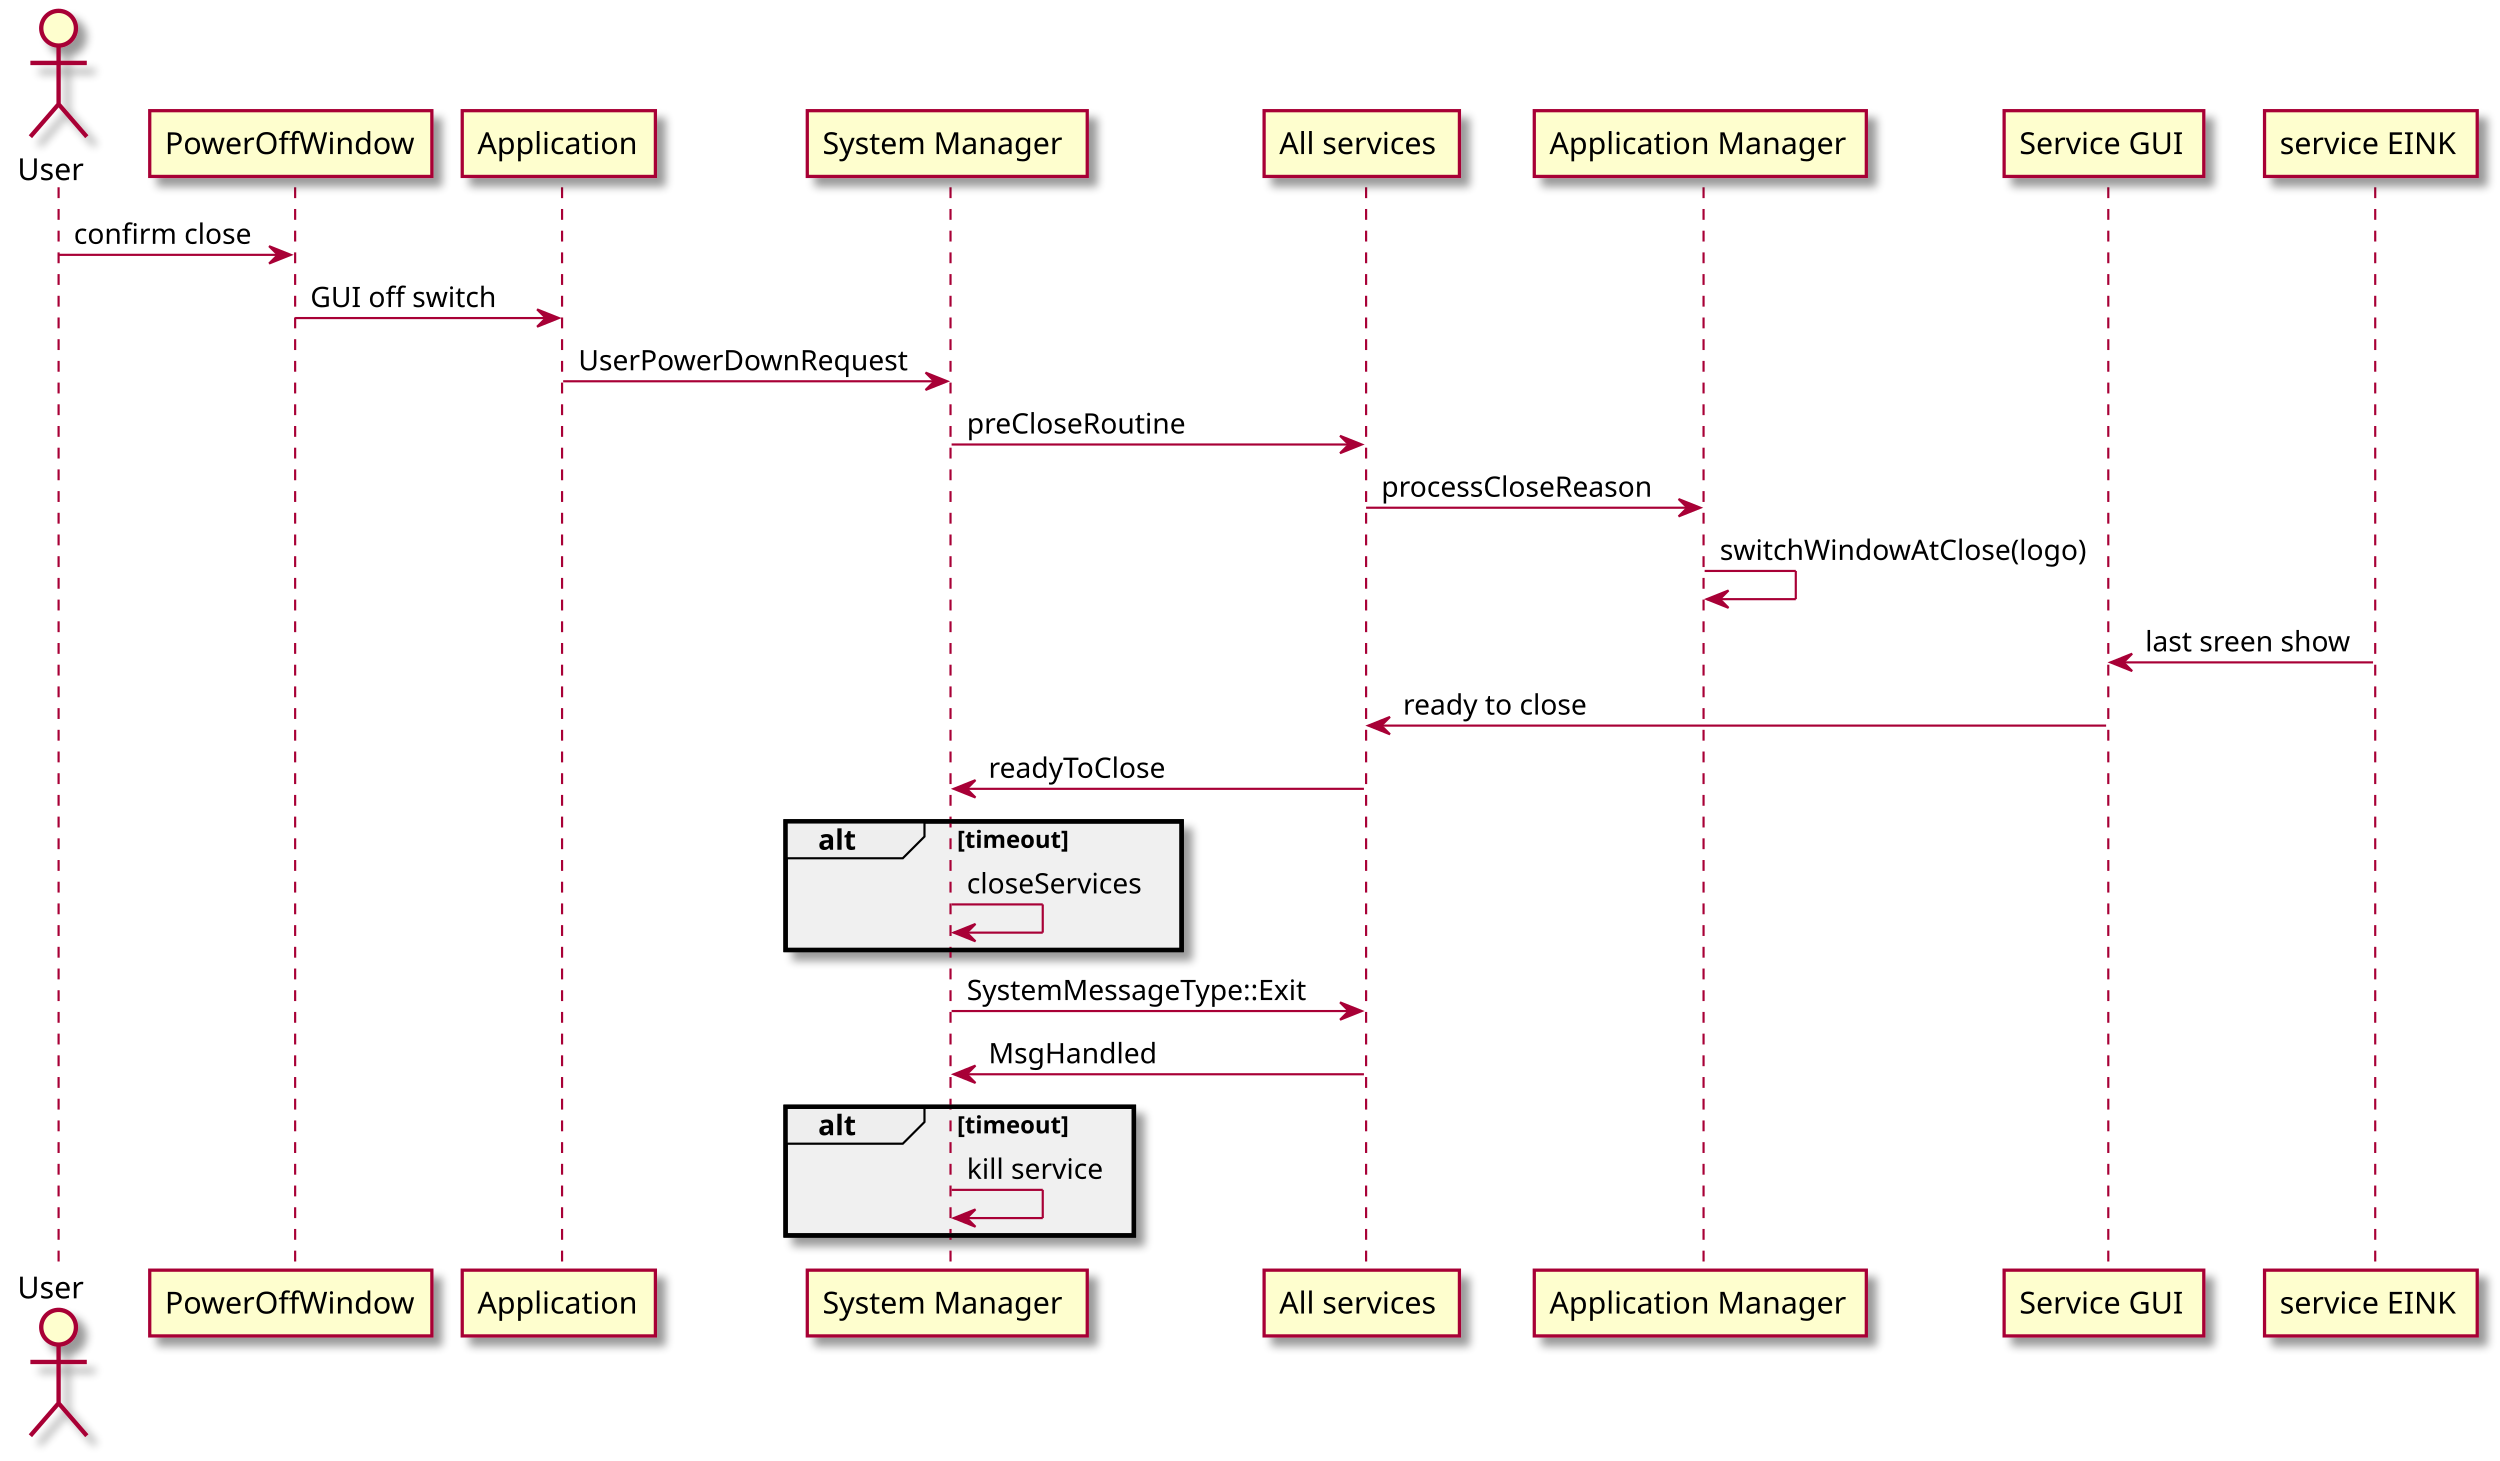
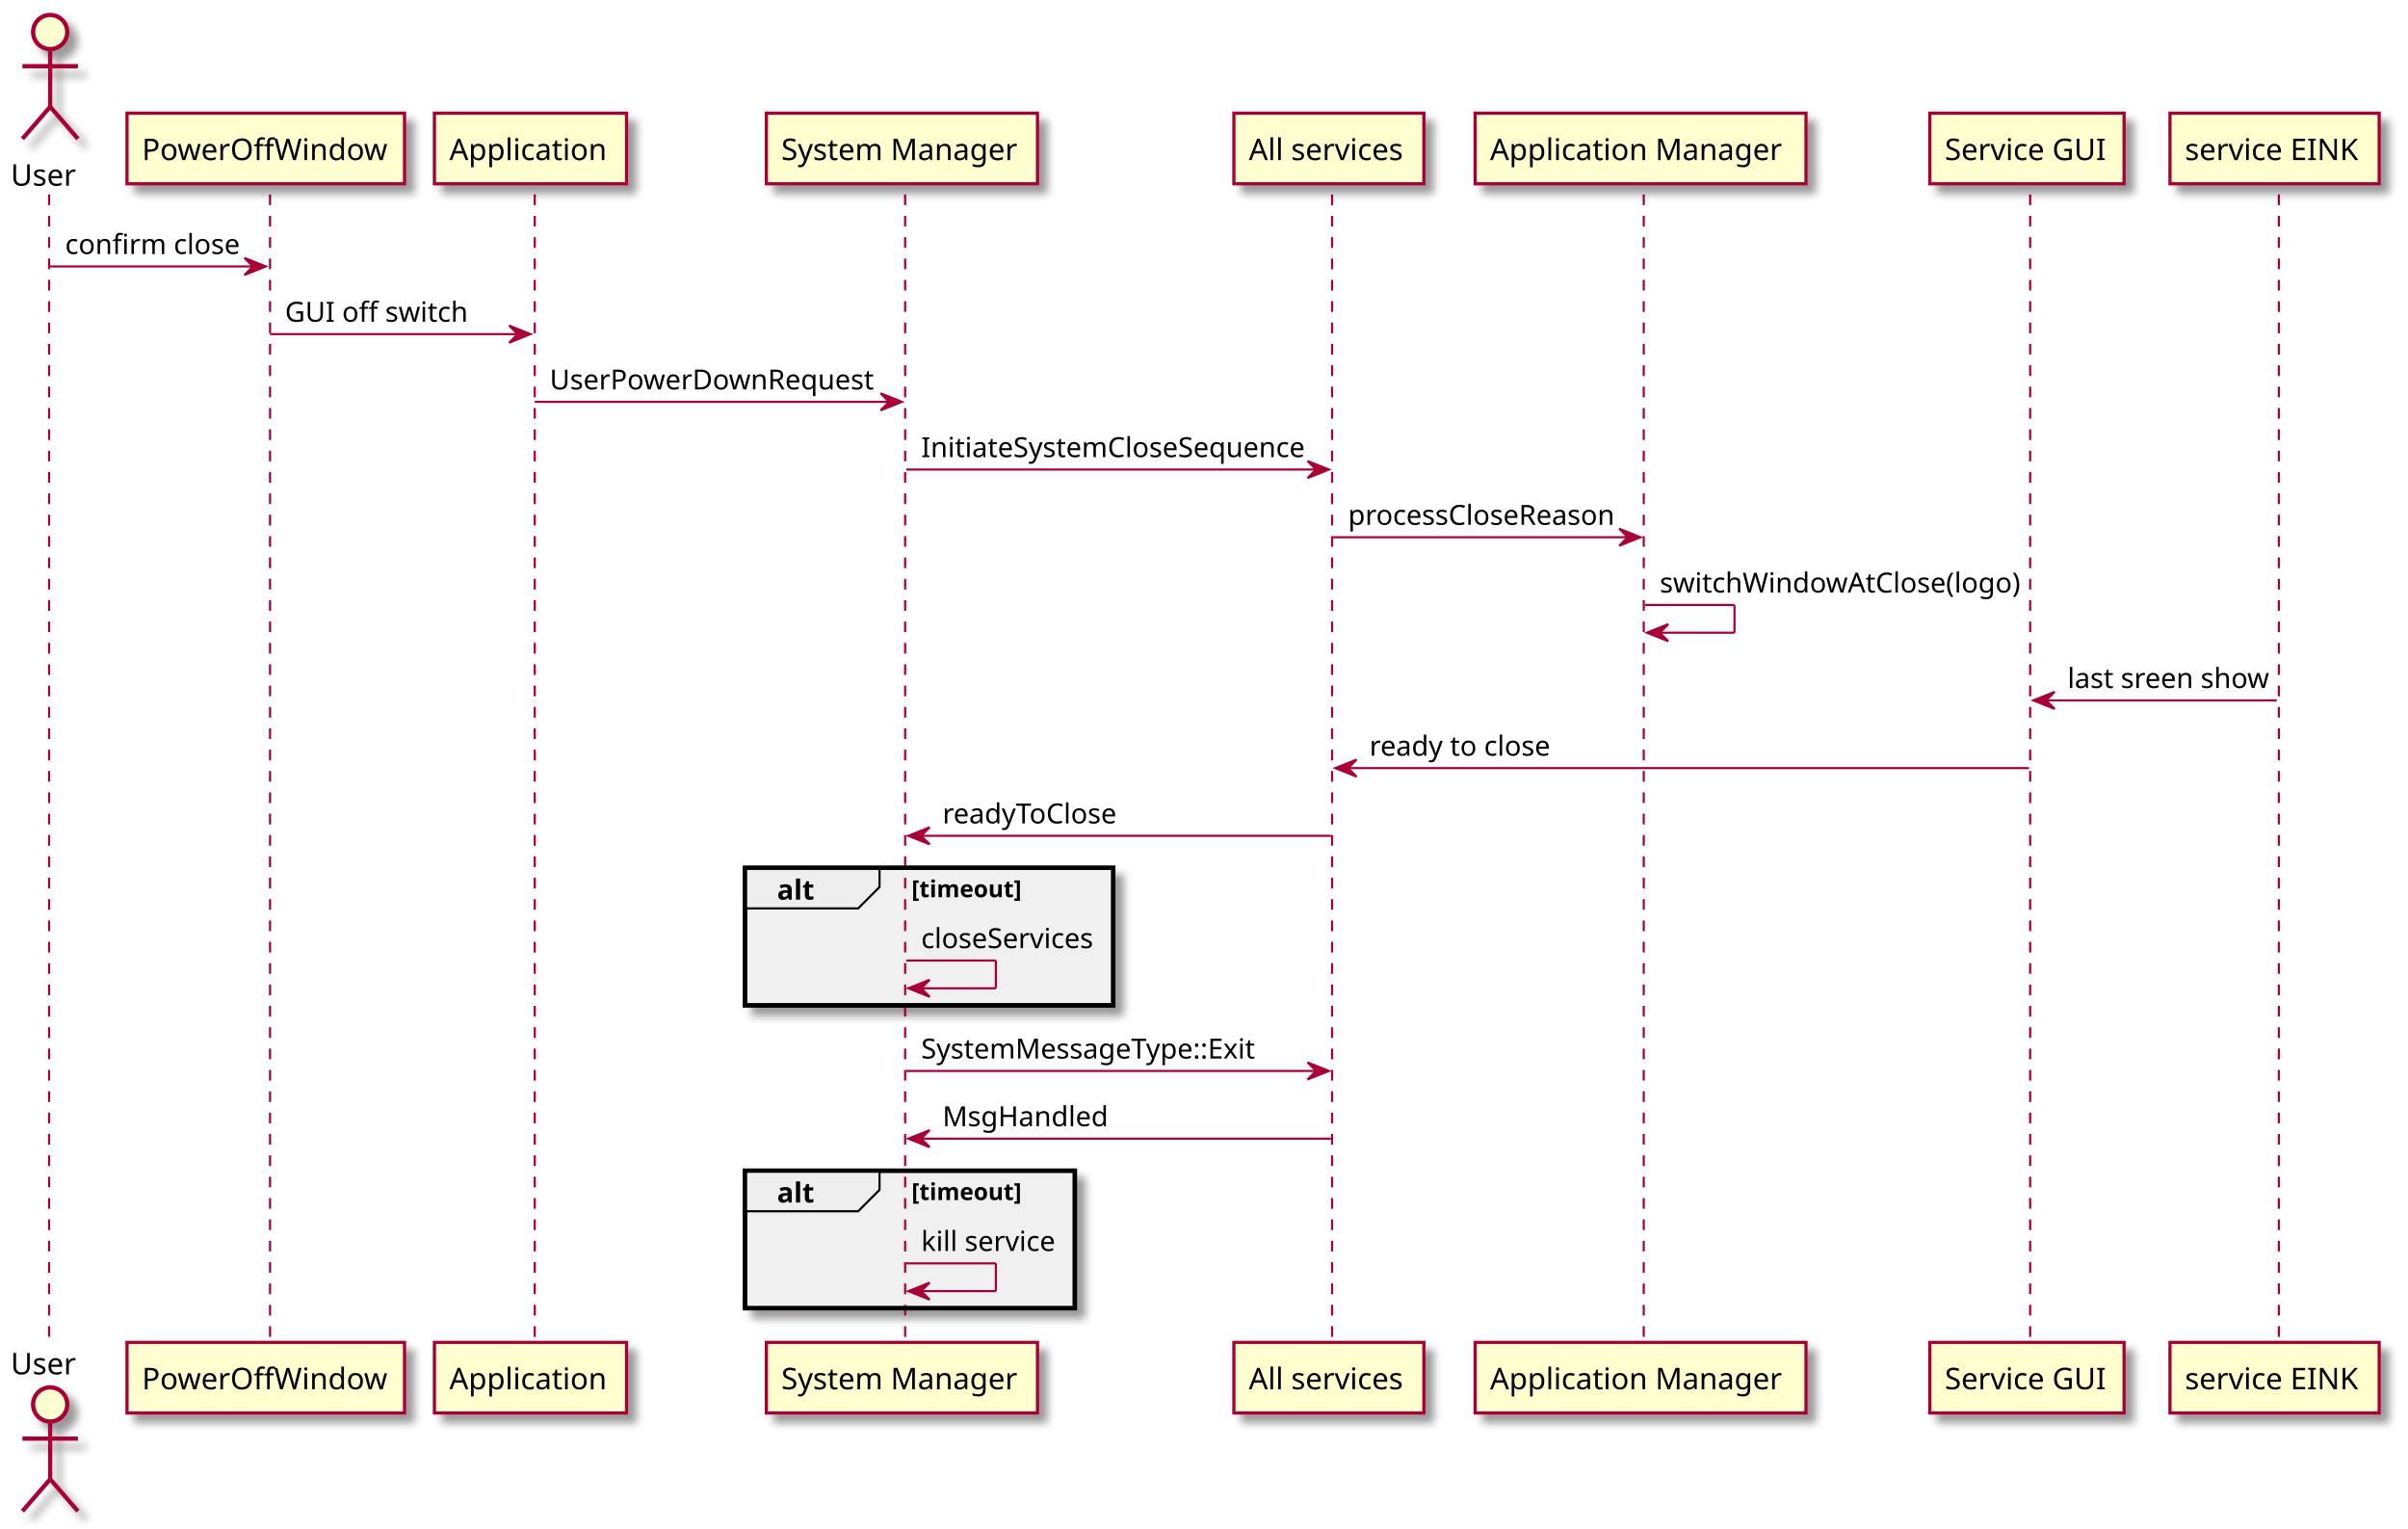
- <svg xmlns="http://www.w3.org/2000/svg" contentScriptType="application/ecmascript" contentStyleType="text/css" height="673px" preserveAspectRatio="none" style="width:1152px;height:673px;background:#F0F0F0;" version="1.1" viewBox="0 0 1152 673" width="1152px" zoomAndPan="magnify">
+ <svg xmlns="http://www.w3.org/2000/svg" contentScriptType="application/ecmascript" contentStyleType="text/css" height="716px" preserveAspectRatio="none" style="width:1128px;height:716px;background:#F0F0F0;" version="1.1" viewBox="0 0 1128 716" width="1128px" zoomAndPan="magnify">
  <defs>
-     <filter height="300%" id="fdnpftd7rchiv" width="300%" x="-1" y="-1">
+     <filter height="300%" id="fcxj0o41qrtzf" width="300%" x="-1" y="-1">
      <feGaussianBlur result="blurOut" stdDeviation="2.0" />
      <feColorMatrix in="blurOut" result="blurOut2" type="matrix" values="0 0 0 0 0 0 0 0 0 0 0 0 0 0 0 0 0 0 .4 0" />
      <feOffset dx="4.0" dy="4.0" in="blurOut2" result="blurOut3" />
      <feBlend in="SourceGraphic" in2="blurOut3" mode="normal" />
    </filter>
  </defs>
  <g>
-     <rect fill="#F0F0F0" filter="url(#fdnpftd7rchiv)" height="59.266" style="stroke: #000000; stroke-width: 2.0;" width="182.5" x="362" y="378.492" />
-     <rect fill="#F0F0F0" filter="url(#fdnpftd7rchiv)" height="59.266" style="stroke: #000000; stroke-width: 2.0;" width="160.5" x="362" y="510.023" />
-     <line style="stroke: #A80036; stroke-width: 1.0; stroke-dasharray: 5.0,5.0;" x1="27" x2="27" y1="86.297" y2="586.289" />
-     <line style="stroke: #A80036; stroke-width: 1.0; stroke-dasharray: 5.0,5.0;" x1="136" x2="136" y1="86.297" y2="586.289" />
-     <line style="stroke: #A80036; stroke-width: 1.0; stroke-dasharray: 5.0,5.0;" x1="259" x2="259" y1="86.297" y2="586.289" />
-     <line style="stroke: #A80036; stroke-width: 1.0; stroke-dasharray: 5.0,5.0;" x1="438" x2="438" y1="86.297" y2="586.289" />
-     <line style="stroke: #A80036; stroke-width: 1.0; stroke-dasharray: 5.0,5.0;" x1="629.5" x2="629.5" y1="86.297" y2="586.289" />
-     <line style="stroke: #A80036; stroke-width: 1.0; stroke-dasharray: 5.0,5.0;" x1="785" x2="785" y1="86.297" y2="586.289" />
-     <line style="stroke: #A80036; stroke-width: 1.0; stroke-dasharray: 5.0,5.0;" x1="971.5" x2="971.5" y1="86.297" y2="586.289" />
-     <line style="stroke: #A80036; stroke-width: 1.0; stroke-dasharray: 5.0,5.0;" x1="1094.5" x2="1094.5" y1="86.297" y2="586.289" />
-     <text fill="#000000" font-family="sans-serif" font-size="14" lengthAdjust="spacingAndGlyphs" textLength="32" x="8" y="82.995">User</text>
-     <ellipse cx="27" cy="13" fill="#FEFECE" filter="url(#fdnpftd7rchiv)" rx="8" ry="8" style="stroke: #A80036; stroke-width: 2.0;" />
-     <path d="M27,21 L27,48 M14,29 L40,29 M27,48 L14,63 M27,48 L40,63 " fill="none" filter="url(#fdnpftd7rchiv)" style="stroke: #A80036; stroke-width: 2.0;" />
-     <text fill="#000000" font-family="sans-serif" font-size="14" lengthAdjust="spacingAndGlyphs" textLength="32" x="8" y="598.284">User</text>
-     <ellipse cx="27" cy="611.586" fill="#FEFECE" filter="url(#fdnpftd7rchiv)" rx="8" ry="8" style="stroke: #A80036; stroke-width: 2.0;" />
-     <path d="M27,619.586 L27,646.586 M14,627.586 L40,627.586 M27,646.586 L14,661.586 M27,646.586 L40,661.586 " fill="none" filter="url(#fdnpftd7rchiv)" style="stroke: #A80036; stroke-width: 2.0;" />
-     <rect fill="#FEFECE" filter="url(#fdnpftd7rchiv)" height="30.297" style="stroke: #A80036; stroke-width: 1.5;" width="130" x="69" y="51" />
-     <text fill="#000000" font-family="sans-serif" font-size="14" lengthAdjust="spacingAndGlyphs" textLength="116" x="76" y="70.995">PowerOffWindow</text>
-     <rect fill="#FEFECE" filter="url(#fdnpftd7rchiv)" height="30.297" style="stroke: #A80036; stroke-width: 1.5;" width="130" x="69" y="585.289" />
-     <text fill="#000000" font-family="sans-serif" font-size="14" lengthAdjust="spacingAndGlyphs" textLength="116" x="76" y="605.284">PowerOffWindow</text>
-     <rect fill="#FEFECE" filter="url(#fdnpftd7rchiv)" height="30.297" style="stroke: #A80036; stroke-width: 1.5;" width="89" x="213" y="51" />
-     <text fill="#000000" font-family="sans-serif" font-size="14" lengthAdjust="spacingAndGlyphs" textLength="75" x="220" y="70.995">Application</text>
-     <rect fill="#FEFECE" filter="url(#fdnpftd7rchiv)" height="30.297" style="stroke: #A80036; stroke-width: 1.5;" width="89" x="213" y="585.289" />
-     <text fill="#000000" font-family="sans-serif" font-size="14" lengthAdjust="spacingAndGlyphs" textLength="75" x="220" y="605.284">Application</text>
-     <rect fill="#FEFECE" filter="url(#fdnpftd7rchiv)" height="30.297" style="stroke: #A80036; stroke-width: 1.5;" width="129" x="372" y="51" />
-     <text fill="#000000" font-family="sans-serif" font-size="14" lengthAdjust="spacingAndGlyphs" textLength="115" x="379" y="70.995">System Manager</text>
-     <rect fill="#FEFECE" filter="url(#fdnpftd7rchiv)" height="30.297" style="stroke: #A80036; stroke-width: 1.5;" width="129" x="372" y="585.289" />
-     <text fill="#000000" font-family="sans-serif" font-size="14" lengthAdjust="spacingAndGlyphs" textLength="115" x="379" y="605.284">System Manager</text>
-     <rect fill="#FEFECE" filter="url(#fdnpftd7rchiv)" height="30.297" style="stroke: #A80036; stroke-width: 1.5;" width="90" x="582.5" y="51" />
-     <text fill="#000000" font-family="sans-serif" font-size="14" lengthAdjust="spacingAndGlyphs" textLength="76" x="589.5" y="70.995">All services</text>
-     <rect fill="#FEFECE" filter="url(#fdnpftd7rchiv)" height="30.297" style="stroke: #A80036; stroke-width: 1.5;" width="90" x="582.5" y="585.289" />
-     <text fill="#000000" font-family="sans-serif" font-size="14" lengthAdjust="spacingAndGlyphs" textLength="76" x="589.5" y="605.284">All services</text>
-     <rect fill="#FEFECE" filter="url(#fdnpftd7rchiv)" height="30.297" style="stroke: #A80036; stroke-width: 1.5;" width="153" x="707" y="51" />
-     <text fill="#000000" font-family="sans-serif" font-size="14" lengthAdjust="spacingAndGlyphs" textLength="139" x="714" y="70.995">Application Manager</text>
-     <rect fill="#FEFECE" filter="url(#fdnpftd7rchiv)" height="30.297" style="stroke: #A80036; stroke-width: 1.5;" width="153" x="707" y="585.289" />
-     <text fill="#000000" font-family="sans-serif" font-size="14" lengthAdjust="spacingAndGlyphs" textLength="139" x="714" y="605.284">Application Manager</text>
-     <rect fill="#FEFECE" filter="url(#fdnpftd7rchiv)" height="30.297" style="stroke: #A80036; stroke-width: 1.5;" width="92" x="923.5" y="51" />
-     <text fill="#000000" font-family="sans-serif" font-size="14" lengthAdjust="spacingAndGlyphs" textLength="78" x="930.5" y="70.995">Service GUI</text>
-     <rect fill="#FEFECE" filter="url(#fdnpftd7rchiv)" height="30.297" style="stroke: #A80036; stroke-width: 1.5;" width="92" x="923.5" y="585.289" />
-     <text fill="#000000" font-family="sans-serif" font-size="14" lengthAdjust="spacingAndGlyphs" textLength="78" x="930.5" y="605.284">Service GUI</text>
-     <rect fill="#FEFECE" filter="url(#fdnpftd7rchiv)" height="30.297" style="stroke: #A80036; stroke-width: 1.5;" width="98" x="1043.5" y="51" />
-     <text fill="#000000" font-family="sans-serif" font-size="14" lengthAdjust="spacingAndGlyphs" textLength="84" x="1050.5" y="70.995">service EINK</text>
-     <rect fill="#FEFECE" filter="url(#fdnpftd7rchiv)" height="30.297" style="stroke: #A80036; stroke-width: 1.5;" width="98" x="1043.5" y="585.289" />
-     <text fill="#000000" font-family="sans-serif" font-size="14" lengthAdjust="spacingAndGlyphs" textLength="84" x="1050.5" y="605.284">service EINK</text>
-     <polygon fill="#A80036" points="124,113.43,134,117.43,124,121.43,128,117.43" style="stroke: #A80036; stroke-width: 1.0;" />
-     <line style="stroke: #A80036; stroke-width: 1.0;" x1="27" x2="130" y1="117.43" y2="117.43" />
-     <text fill="#000000" font-family="sans-serif" font-size="13" lengthAdjust="spacingAndGlyphs" textLength="85" x="34" y="112.364">confirm close</text>
-     <polygon fill="#A80036" points="247.5,142.562,257.5,146.562,247.5,150.562,251.5,146.562" style="stroke: #A80036; stroke-width: 1.0;" />
-     <line style="stroke: #A80036; stroke-width: 1.0;" x1="136" x2="253.5" y1="146.562" y2="146.562" />
-     <text fill="#000000" font-family="sans-serif" font-size="13" lengthAdjust="spacingAndGlyphs" textLength="86" x="143" y="141.497">GUI off switch</text>
-     <polygon fill="#A80036" points="426.5,171.695,436.5,175.695,426.5,179.695,430.5,175.695" style="stroke: #A80036; stroke-width: 1.0;" />
-     <line style="stroke: #A80036; stroke-width: 1.0;" x1="259.5" x2="432.5" y1="175.695" y2="175.695" />
-     <text fill="#000000" font-family="sans-serif" font-size="13" lengthAdjust="spacingAndGlyphs" textLength="155" x="266.5" y="170.629">UserPowerDownRequest</text>
-     <polygon fill="#A80036" points="617.5,200.828,627.5,204.828,617.5,208.828,621.5,204.828" style="stroke: #A80036; stroke-width: 1.0;" />
-     <line style="stroke: #A80036; stroke-width: 1.0;" x1="438.5" x2="623.5" y1="204.828" y2="204.828" />
-     <text fill="#000000" font-family="sans-serif" font-size="13" lengthAdjust="spacingAndGlyphs" textLength="104" x="445.5" y="199.762">preCloseRoutine</text>
-     <polygon fill="#A80036" points="773.5,229.961,783.5,233.961,773.5,237.961,777.5,233.961" style="stroke: #A80036; stroke-width: 1.0;" />
-     <line style="stroke: #A80036; stroke-width: 1.0;" x1="629.5" x2="779.5" y1="233.961" y2="233.961" />
-     <text fill="#000000" font-family="sans-serif" font-size="13" lengthAdjust="spacingAndGlyphs" textLength="132" x="636.5" y="228.895">processCloseReason</text>
-     <line style="stroke: #A80036; stroke-width: 1.0;" x1="785.5" x2="827.5" y1="263.094" y2="263.094" />
-     <line style="stroke: #A80036; stroke-width: 1.0;" x1="827.5" x2="827.5" y1="263.094" y2="276.094" />
-     <line style="stroke: #A80036; stroke-width: 1.0;" x1="786.5" x2="827.5" y1="276.094" y2="276.094" />
-     <polygon fill="#A80036" points="796.5,272.094,786.5,276.094,796.5,280.094,792.5,276.094" style="stroke: #A80036; stroke-width: 1.0;" />
-     <text fill="#000000" font-family="sans-serif" font-size="13" lengthAdjust="spacingAndGlyphs" textLength="172" x="792.5" y="258.028">switchWindowAtClose(logo)</text>
-     <polygon fill="#A80036" points="982.5,301.227,972.5,305.227,982.5,309.227,978.5,305.227" style="stroke: #A80036; stroke-width: 1.0;" />
-     <line style="stroke: #A80036; stroke-width: 1.0;" x1="976.5" x2="1093.5" y1="305.227" y2="305.227" />
-     <text fill="#000000" font-family="sans-serif" font-size="13" lengthAdjust="spacingAndGlyphs" textLength="99" x="988.5" y="300.161">last sreen show</text>
-     <polygon fill="#A80036" points="640.5,330.359,630.5,334.359,640.5,338.359,636.5,334.359" style="stroke: #A80036; stroke-width: 1.0;" />
-     <line style="stroke: #A80036; stroke-width: 1.0;" x1="634.5" x2="970.5" y1="334.359" y2="334.359" />
-     <text fill="#000000" font-family="sans-serif" font-size="13" lengthAdjust="spacingAndGlyphs" textLength="90" x="646.5" y="329.293">ready to close</text>
-     <polygon fill="#A80036" points="449.5,359.492,439.5,363.492,449.5,367.492,445.5,363.492" style="stroke: #A80036; stroke-width: 1.0;" />
-     <line style="stroke: #A80036; stroke-width: 1.0;" x1="443.5" x2="628.5" y1="363.492" y2="363.492" />
-     <text fill="#000000" font-family="sans-serif" font-size="13" lengthAdjust="spacingAndGlyphs" textLength="86" x="455.5" y="358.426">readyToClose</text>
-     <path d="M362,378.492 L426,378.492 L426,385.492 L416,395.492 L362,395.492 L362,378.492 " fill="#EEEEEE" style="stroke: #000000; stroke-width: 1.0;" />
-     <rect fill="none" height="59.266" style="stroke: #000000; stroke-width: 2.0;" width="182.5" x="362" y="378.492" />
-     <text fill="#000000" font-family="sans-serif" font-size="13" font-weight="bold" lengthAdjust="spacingAndGlyphs" textLength="19" x="377" y="391.559">alt</text>
-     <text fill="#000000" font-family="sans-serif" font-size="11" font-weight="bold" lengthAdjust="spacingAndGlyphs" textLength="59" x="441" y="390.703">[timeout]</text>
-     <line style="stroke: #A80036; stroke-width: 1.0;" x1="438.5" x2="480.5" y1="416.758" y2="416.758" />
-     <line style="stroke: #A80036; stroke-width: 1.0;" x1="480.5" x2="480.5" y1="416.758" y2="429.758" />
-     <line style="stroke: #A80036; stroke-width: 1.0;" x1="439.5" x2="480.5" y1="429.758" y2="429.758" />
-     <polygon fill="#A80036" points="449.5,425.758,439.5,429.758,449.5,433.758,445.5,429.758" style="stroke: #A80036; stroke-width: 1.0;" />
-     <text fill="#000000" font-family="sans-serif" font-size="13" lengthAdjust="spacingAndGlyphs" textLength="87" x="445.5" y="411.692">closeServices</text>
-     <polygon fill="#A80036" points="617.5,461.891,627.5,465.891,617.5,469.891,621.5,465.891" style="stroke: #A80036; stroke-width: 1.0;" />
-     <line style="stroke: #A80036; stroke-width: 1.0;" x1="438.5" x2="623.5" y1="465.891" y2="465.891" />
-     <text fill="#000000" font-family="sans-serif" font-size="13" lengthAdjust="spacingAndGlyphs" textLength="167" x="445.5" y="460.825">SystemMessageType::Exit</text>
-     <polygon fill="#A80036" points="449.5,491.023,439.5,495.023,449.5,499.023,445.5,495.023" style="stroke: #A80036; stroke-width: 1.0;" />
-     <line style="stroke: #A80036; stroke-width: 1.0;" x1="443.5" x2="628.5" y1="495.023" y2="495.023" />
-     <text fill="#000000" font-family="sans-serif" font-size="13" lengthAdjust="spacingAndGlyphs" textLength="79" x="455.5" y="489.957">MsgHandled</text>
-     <path d="M362,510.023 L426,510.023 L426,517.023 L416,527.023 L362,527.023 L362,510.023 " fill="#EEEEEE" style="stroke: #000000; stroke-width: 1.0;" />
-     <rect fill="none" height="59.266" style="stroke: #000000; stroke-width: 2.0;" width="160.5" x="362" y="510.023" />
-     <text fill="#000000" font-family="sans-serif" font-size="13" font-weight="bold" lengthAdjust="spacingAndGlyphs" textLength="19" x="377" y="523.09">alt</text>
-     <text fill="#000000" font-family="sans-serif" font-size="11" font-weight="bold" lengthAdjust="spacingAndGlyphs" textLength="59" x="441" y="522.234">[timeout]</text>
-     <line style="stroke: #A80036; stroke-width: 1.0;" x1="438.5" x2="480.5" y1="548.289" y2="548.289" />
-     <line style="stroke: #A80036; stroke-width: 1.0;" x1="480.5" x2="480.5" y1="548.289" y2="561.289" />
-     <line style="stroke: #A80036; stroke-width: 1.0;" x1="439.5" x2="480.5" y1="561.289" y2="561.289" />
-     <polygon fill="#A80036" points="449.5,557.289,439.5,561.289,449.5,565.289,445.5,561.289" style="stroke: #A80036; stroke-width: 1.0;" />
-     <text fill="#000000" font-family="sans-serif" font-size="13" lengthAdjust="spacingAndGlyphs" textLength="65" x="445.5" y="543.223">kill service</text>
+     <rect fill="#F0F0F0" filter="url(#fcxj0o41qrtzf)" height="64.412" style="stroke:#000000;stroke-width:2.0;" width="172.5" x="349" y="406.422" />
+     <rect fill="#F0F0F0" filter="url(#fcxj0o41qrtzf)" height="64.412" style="stroke:#000000;stroke-width:2.0;" width="154.5" x="349" y="548.246" />
+     <line style="stroke:#A80036;stroke-width:1.0;stroke-dasharray:5.0,5.0;" x1="23" x2="23" y1="91.068" y2="629.658" />
+     <line style="stroke:#A80036;stroke-width:1.0;stroke-dasharray:5.0,5.0;" x1="126.5" x2="126.5" y1="91.068" y2="629.658" />
+     <line style="stroke:#A80036;stroke-width:1.0;stroke-dasharray:5.0,5.0;" x1="250.5" x2="250.5" y1="91.068" y2="629.658" />
+     <line style="stroke:#A80036;stroke-width:1.0;stroke-dasharray:5.0,5.0;" x1="424" x2="424" y1="91.068" y2="629.658" />
+     <line style="stroke:#A80036;stroke-width:1.0;stroke-dasharray:5.0,5.0;" x1="624" x2="624" y1="91.068" y2="629.658" />
+     <line style="stroke:#A80036;stroke-width:1.0;stroke-dasharray:5.0,5.0;" x1="770" x2="770" y1="91.068" y2="629.658" />
+     <line style="stroke:#A80036;stroke-width:1.0;stroke-dasharray:5.0,5.0;" x1="951" x2="951" y1="91.068" y2="629.658" />
+     <line style="stroke:#A80036;stroke-width:1.0;stroke-dasharray:5.0,5.0;" x1="1067.5" x2="1067.5" y1="91.068" y2="629.658" />
+     <text fill="#000000" font-family="sans-serif" font-size="14" lengthAdjust="spacing" textLength="31" x="5" y="86.966">User</text>
+     <ellipse cx="23.5" cy="15" fill="#FEFECE" filter="url(#fcxj0o41qrtzf)" rx="8" ry="8" style="stroke:#A80036;stroke-width:2.0;" />
+     <path d="M23.5,23 L23.5,50 M10.5,31 L36.5,31 M23.5,50 L10.5,65 M23.5,50 L36.5,65 " fill="none" filter="url(#fcxj0o41qrtzf)" style="stroke:#A80036;stroke-width:2.0;" />
+     <text fill="#000000" font-family="sans-serif" font-size="14" lengthAdjust="spacing" textLength="31" x="5" y="643.624">User</text>
+     <ellipse cx="23.5" cy="657.726" fill="#FEFECE" filter="url(#fcxj0o41qrtzf)" rx="8" ry="8" style="stroke:#A80036;stroke-width:2.0;" />
+     <path d="M23.5,665.726 L23.5,692.726 M10.5,673.726 L36.5,673.726 M23.5,692.726 L10.5,707.726 M23.5,692.726 L36.5,707.726 " fill="none" filter="url(#fcxj0o41qrtzf)" style="stroke:#A80036;stroke-width:2.0;" />
+     <rect fill="#FEFECE" filter="url(#fcxj0o41qrtzf)" height="33.068" style="stroke:#A80036;stroke-width:1.5;" width="130" x="59.5" y="53" />
+     <text fill="#000000" font-family="sans-serif" font-size="14" lengthAdjust="spacing" textLength="116" x="66.5" y="74.966">PowerOffWindow</text>
+     <rect fill="#FEFECE" filter="url(#fcxj0o41qrtzf)" height="33.068" style="stroke:#A80036;stroke-width:1.5;" width="130" x="59.5" y="628.658" />
+     <text fill="#000000" font-family="sans-serif" font-size="14" lengthAdjust="spacing" textLength="116" x="66.5" y="650.624">PowerOffWindow</text>
+     <rect fill="#FEFECE" filter="url(#fcxj0o41qrtzf)" height="33.068" style="stroke:#A80036;stroke-width:1.5;" width="90" x="203.5" y="53" />
+     <text fill="#000000" font-family="sans-serif" font-size="14" lengthAdjust="spacing" textLength="76" x="210.5" y="74.966">Application</text>
+     <rect fill="#FEFECE" filter="url(#fcxj0o41qrtzf)" height="33.068" style="stroke:#A80036;stroke-width:1.5;" width="90" x="203.5" y="628.658" />
+     <text fill="#000000" font-family="sans-serif" font-size="14" lengthAdjust="spacing" textLength="76" x="210.5" y="650.624">Application</text>
+     <rect fill="#FEFECE" filter="url(#fcxj0o41qrtzf)" height="33.068" style="stroke:#A80036;stroke-width:1.5;" width="127" x="359" y="53" />
+     <text fill="#000000" font-family="sans-serif" font-size="14" lengthAdjust="spacing" textLength="113" x="366" y="74.966">System Manager</text>
+     <rect fill="#FEFECE" filter="url(#fcxj0o41qrtzf)" height="33.068" style="stroke:#A80036;stroke-width:1.5;" width="127" x="359" y="628.658" />
+     <text fill="#000000" font-family="sans-serif" font-size="14" lengthAdjust="spacing" textLength="113" x="366" y="650.624">System Manager</text>
+     <rect fill="#FEFECE" filter="url(#fcxj0o41qrtzf)" height="33.068" style="stroke:#A80036;stroke-width:1.5;" width="89" x="578" y="53" />
+     <text fill="#000000" font-family="sans-serif" font-size="14" lengthAdjust="spacing" textLength="75" x="585" y="74.966">All services</text>
+     <rect fill="#FEFECE" filter="url(#fcxj0o41qrtzf)" height="33.068" style="stroke:#A80036;stroke-width:1.5;" width="89" x="578" y="628.658" />
+     <text fill="#000000" font-family="sans-serif" font-size="14" lengthAdjust="spacing" textLength="75" x="585" y="650.624">All services</text>
+     <rect fill="#FEFECE" filter="url(#fcxj0o41qrtzf)" height="33.068" style="stroke:#A80036;stroke-width:1.5;" width="155" x="691" y="53" />
+     <text fill="#000000" font-family="sans-serif" font-size="14" lengthAdjust="spacing" textLength="141" x="698" y="74.966">Application Manager</text>
+     <rect fill="#FEFECE" filter="url(#fcxj0o41qrtzf)" height="33.068" style="stroke:#A80036;stroke-width:1.5;" width="155" x="691" y="628.658" />
+     <text fill="#000000" font-family="sans-serif" font-size="14" lengthAdjust="spacing" textLength="141" x="698" y="650.624">Application Manager</text>
+     <rect fill="#FEFECE" filter="url(#fcxj0o41qrtzf)" height="33.068" style="stroke:#A80036;stroke-width:1.5;" width="91" x="904" y="53" />
+     <text fill="#000000" font-family="sans-serif" font-size="14" lengthAdjust="spacing" textLength="77" x="911" y="74.966">Service GUI</text>
+     <rect fill="#FEFECE" filter="url(#fcxj0o41qrtzf)" height="33.068" style="stroke:#A80036;stroke-width:1.5;" width="91" x="904" y="628.658" />
+     <text fill="#000000" font-family="sans-serif" font-size="14" lengthAdjust="spacing" textLength="77" x="911" y="650.624">Service GUI</text>
+     <rect fill="#FEFECE" filter="url(#fcxj0o41qrtzf)" height="33.068" style="stroke:#A80036;stroke-width:1.5;" width="98" x="1016.5" y="53" />
+     <text fill="#000000" font-family="sans-serif" font-size="14" lengthAdjust="spacing" textLength="84" x="1023.5" y="74.966">service EINK</text>
+     <rect fill="#FEFECE" filter="url(#fcxj0o41qrtzf)" height="33.068" style="stroke:#A80036;stroke-width:1.5;" width="98" x="1016.5" y="628.658" />
+     <text fill="#000000" font-family="sans-serif" font-size="14" lengthAdjust="spacing" textLength="84" x="1023.5" y="650.624">service EINK</text>
+     <polygon fill="#A80036" points="114.5,120.774,124.5,124.774,114.5,128.774,118.5,124.774" style="stroke:#A80036;stroke-width:1.0;" />
+     <line style="stroke:#A80036;stroke-width:1.0;" x1="23.5" x2="120.5" y1="124.774" y2="124.774" />
+     <text fill="#000000" font-family="sans-serif" font-size="13" lengthAdjust="spacing" textLength="79" x="30.5" y="118.965">confirm close</text>
+     <polygon fill="#A80036" points="238.5,152.48,248.5,156.48,238.5,160.48,242.5,156.48" style="stroke:#A80036;stroke-width:1.0;" />
+     <line style="stroke:#A80036;stroke-width:1.0;" x1="126.5" x2="244.5" y1="156.48" y2="156.48" />
+     <text fill="#000000" font-family="sans-serif" font-size="13" lengthAdjust="spacing" textLength="83" x="133.5" y="150.671">GUI off switch</text>
+     <polygon fill="#A80036" points="412.5,184.186,422.5,188.186,412.5,192.186,416.5,188.186" style="stroke:#A80036;stroke-width:1.0;" />
+     <line style="stroke:#A80036;stroke-width:1.0;" x1="250.5" x2="418.5" y1="188.186" y2="188.186" />
+     <text fill="#000000" font-family="sans-serif" font-size="13" lengthAdjust="spacing" textLength="150" x="257.5" y="182.377">UserPowerDownRequest</text>
+     <polygon fill="#A80036" points="612.5,215.892,622.5,219.892,612.5,223.892,616.5,219.892" style="stroke:#A80036;stroke-width:1.0;" />
+     <line style="stroke:#A80036;stroke-width:1.0;" x1="424.5" x2="618.5" y1="219.892" y2="219.892" />
+     <text fill="#000000" font-family="sans-serif" font-size="13" lengthAdjust="spacing" textLength="176" x="431.5" y="214.083">InitiateSystemCloseSequence</text>
+     <polygon fill="#A80036" points="758.5,247.598,768.5,251.598,758.5,255.598,762.5,251.598" style="stroke:#A80036;stroke-width:1.0;" />
+     <line style="stroke:#A80036;stroke-width:1.0;" x1="624.5" x2="764.5" y1="251.598" y2="251.598" />
+     <text fill="#000000" font-family="sans-serif" font-size="13" lengthAdjust="spacing" textLength="122" x="631.5" y="245.789">processCloseReason</text>
+     <line style="stroke:#A80036;stroke-width:1.0;" x1="770.5" x2="812.5" y1="283.304" y2="283.304" />
+     <line style="stroke:#A80036;stroke-width:1.0;" x1="812.5" x2="812.5" y1="283.304" y2="296.304" />
+     <line style="stroke:#A80036;stroke-width:1.0;" x1="771.5" x2="812.5" y1="296.304" y2="296.304" />
+     <polygon fill="#A80036" points="781.5,292.304,771.5,296.304,781.5,300.304,777.5,296.304" style="stroke:#A80036;stroke-width:1.0;" />
+     <text fill="#000000" font-family="sans-serif" font-size="13" lengthAdjust="spacing" textLength="167" x="777.5" y="277.495">switchWindowAtClose(logo)</text>
+     <polygon fill="#A80036" points="962.5,324.01,952.5,328.01,962.5,332.01,958.5,328.01" style="stroke:#A80036;stroke-width:1.0;" />
+     <line style="stroke:#A80036;stroke-width:1.0;" x1="956.5" x2="1066.5" y1="328.01" y2="328.01" />
+     <text fill="#000000" font-family="sans-serif" font-size="13" lengthAdjust="spacing" textLength="92" x="968.5" y="322.201">last sreen show</text>
+     <polygon fill="#A80036" points="635.5,355.716,625.5,359.716,635.5,363.716,631.5,359.716" style="stroke:#A80036;stroke-width:1.0;" />
+     <line style="stroke:#A80036;stroke-width:1.0;" x1="629.5" x2="950.5" y1="359.716" y2="359.716" />
+     <text fill="#000000" font-family="sans-serif" font-size="13" lengthAdjust="spacing" textLength="83" x="641.5" y="353.907">ready to close</text>
+     <polygon fill="#A80036" points="435.5,387.422,425.5,391.422,435.5,395.422,431.5,391.422" style="stroke:#A80036;stroke-width:1.0;" />
+     <line style="stroke:#A80036;stroke-width:1.0;" x1="429.5" x2="623.5" y1="391.422" y2="391.422" />
+     <text fill="#000000" font-family="sans-serif" font-size="13" lengthAdjust="spacing" textLength="81" x="441.5" y="385.613">readyToClose</text>
+     <path d="M349,406.422 L412,406.422 L412,415.422 L402,425.422 L349,425.422 L349,406.422 " fill="#EEEEEE" style="stroke:#000000;stroke-width:1.0;" />
+     <rect fill="none" height="64.412" style="stroke:#000000;stroke-width:2.0;" width="172.5" x="349" y="406.422" />
+     <text fill="#000000" font-family="sans-serif" font-size="13" font-weight="bold" lengthAdjust="spacing" textLength="18" x="364" y="421.319">alt</text>
+     <text fill="#000000" font-family="sans-serif" font-size="11" font-weight="bold" lengthAdjust="spacing" textLength="53" x="427" y="420.181">[timeout]</text>
+     <line style="stroke:#A80036;stroke-width:1.0;" x1="424.5" x2="466.5" y1="449.834" y2="449.834" />
+     <line style="stroke:#A80036;stroke-width:1.0;" x1="466.5" x2="466.5" y1="449.834" y2="462.834" />
+     <line style="stroke:#A80036;stroke-width:1.0;" x1="425.5" x2="466.5" y1="462.834" y2="462.834" />
+     <polygon fill="#A80036" points="435.5,458.834,425.5,462.834,435.5,466.834,431.5,462.834" style="stroke:#A80036;stroke-width:1.0;" />
+     <text fill="#000000" font-family="sans-serif" font-size="13" lengthAdjust="spacing" textLength="78" x="431.5" y="444.025">closeServices</text>
+     <polygon fill="#A80036" points="612.5,497.54,622.5,501.54,612.5,505.54,616.5,501.54" style="stroke:#A80036;stroke-width:1.0;" />
+     <line style="stroke:#A80036;stroke-width:1.0;" x1="424.5" x2="618.5" y1="501.54" y2="501.54" />
+     <text fill="#000000" font-family="sans-serif" font-size="13" lengthAdjust="spacing" textLength="154" x="431.5" y="495.731">SystemMessageType::Exit</text>
+     <polygon fill="#A80036" points="435.5,529.246,425.5,533.246,435.5,537.246,431.5,533.246" style="stroke:#A80036;stroke-width:1.0;" />
+     <line style="stroke:#A80036;stroke-width:1.0;" x1="429.5" x2="623.5" y1="533.246" y2="533.246" />
+     <text fill="#000000" font-family="sans-serif" font-size="13" lengthAdjust="spacing" textLength="77" x="441.5" y="527.437">MsgHandled</text>
+     <path d="M349,548.246 L412,548.246 L412,557.246 L402,567.246 L349,567.246 L349,548.246 " fill="#EEEEEE" style="stroke:#000000;stroke-width:1.0;" />
+     <rect fill="none" height="64.412" style="stroke:#000000;stroke-width:2.0;" width="154.5" x="349" y="548.246" />
+     <text fill="#000000" font-family="sans-serif" font-size="13" font-weight="bold" lengthAdjust="spacing" textLength="18" x="364" y="563.143">alt</text>
+     <text fill="#000000" font-family="sans-serif" font-size="11" font-weight="bold" lengthAdjust="spacing" textLength="53" x="427" y="562.005">[timeout]</text>
+     <line style="stroke:#A80036;stroke-width:1.0;" x1="424.5" x2="466.5" y1="591.658" y2="591.658" />
+     <line style="stroke:#A80036;stroke-width:1.0;" x1="466.5" x2="466.5" y1="591.658" y2="604.658" />
+     <line style="stroke:#A80036;stroke-width:1.0;" x1="425.5" x2="466.5" y1="604.658" y2="604.658" />
+     <polygon fill="#A80036" points="435.5,600.658,425.5,604.658,435.5,608.658,431.5,604.658" style="stroke:#A80036;stroke-width:1.0;" />
+     <text fill="#000000" font-family="sans-serif" font-size="13" lengthAdjust="spacing" textLength="60" x="431.5" y="585.849">kill service</text>
  </g>
</svg>
